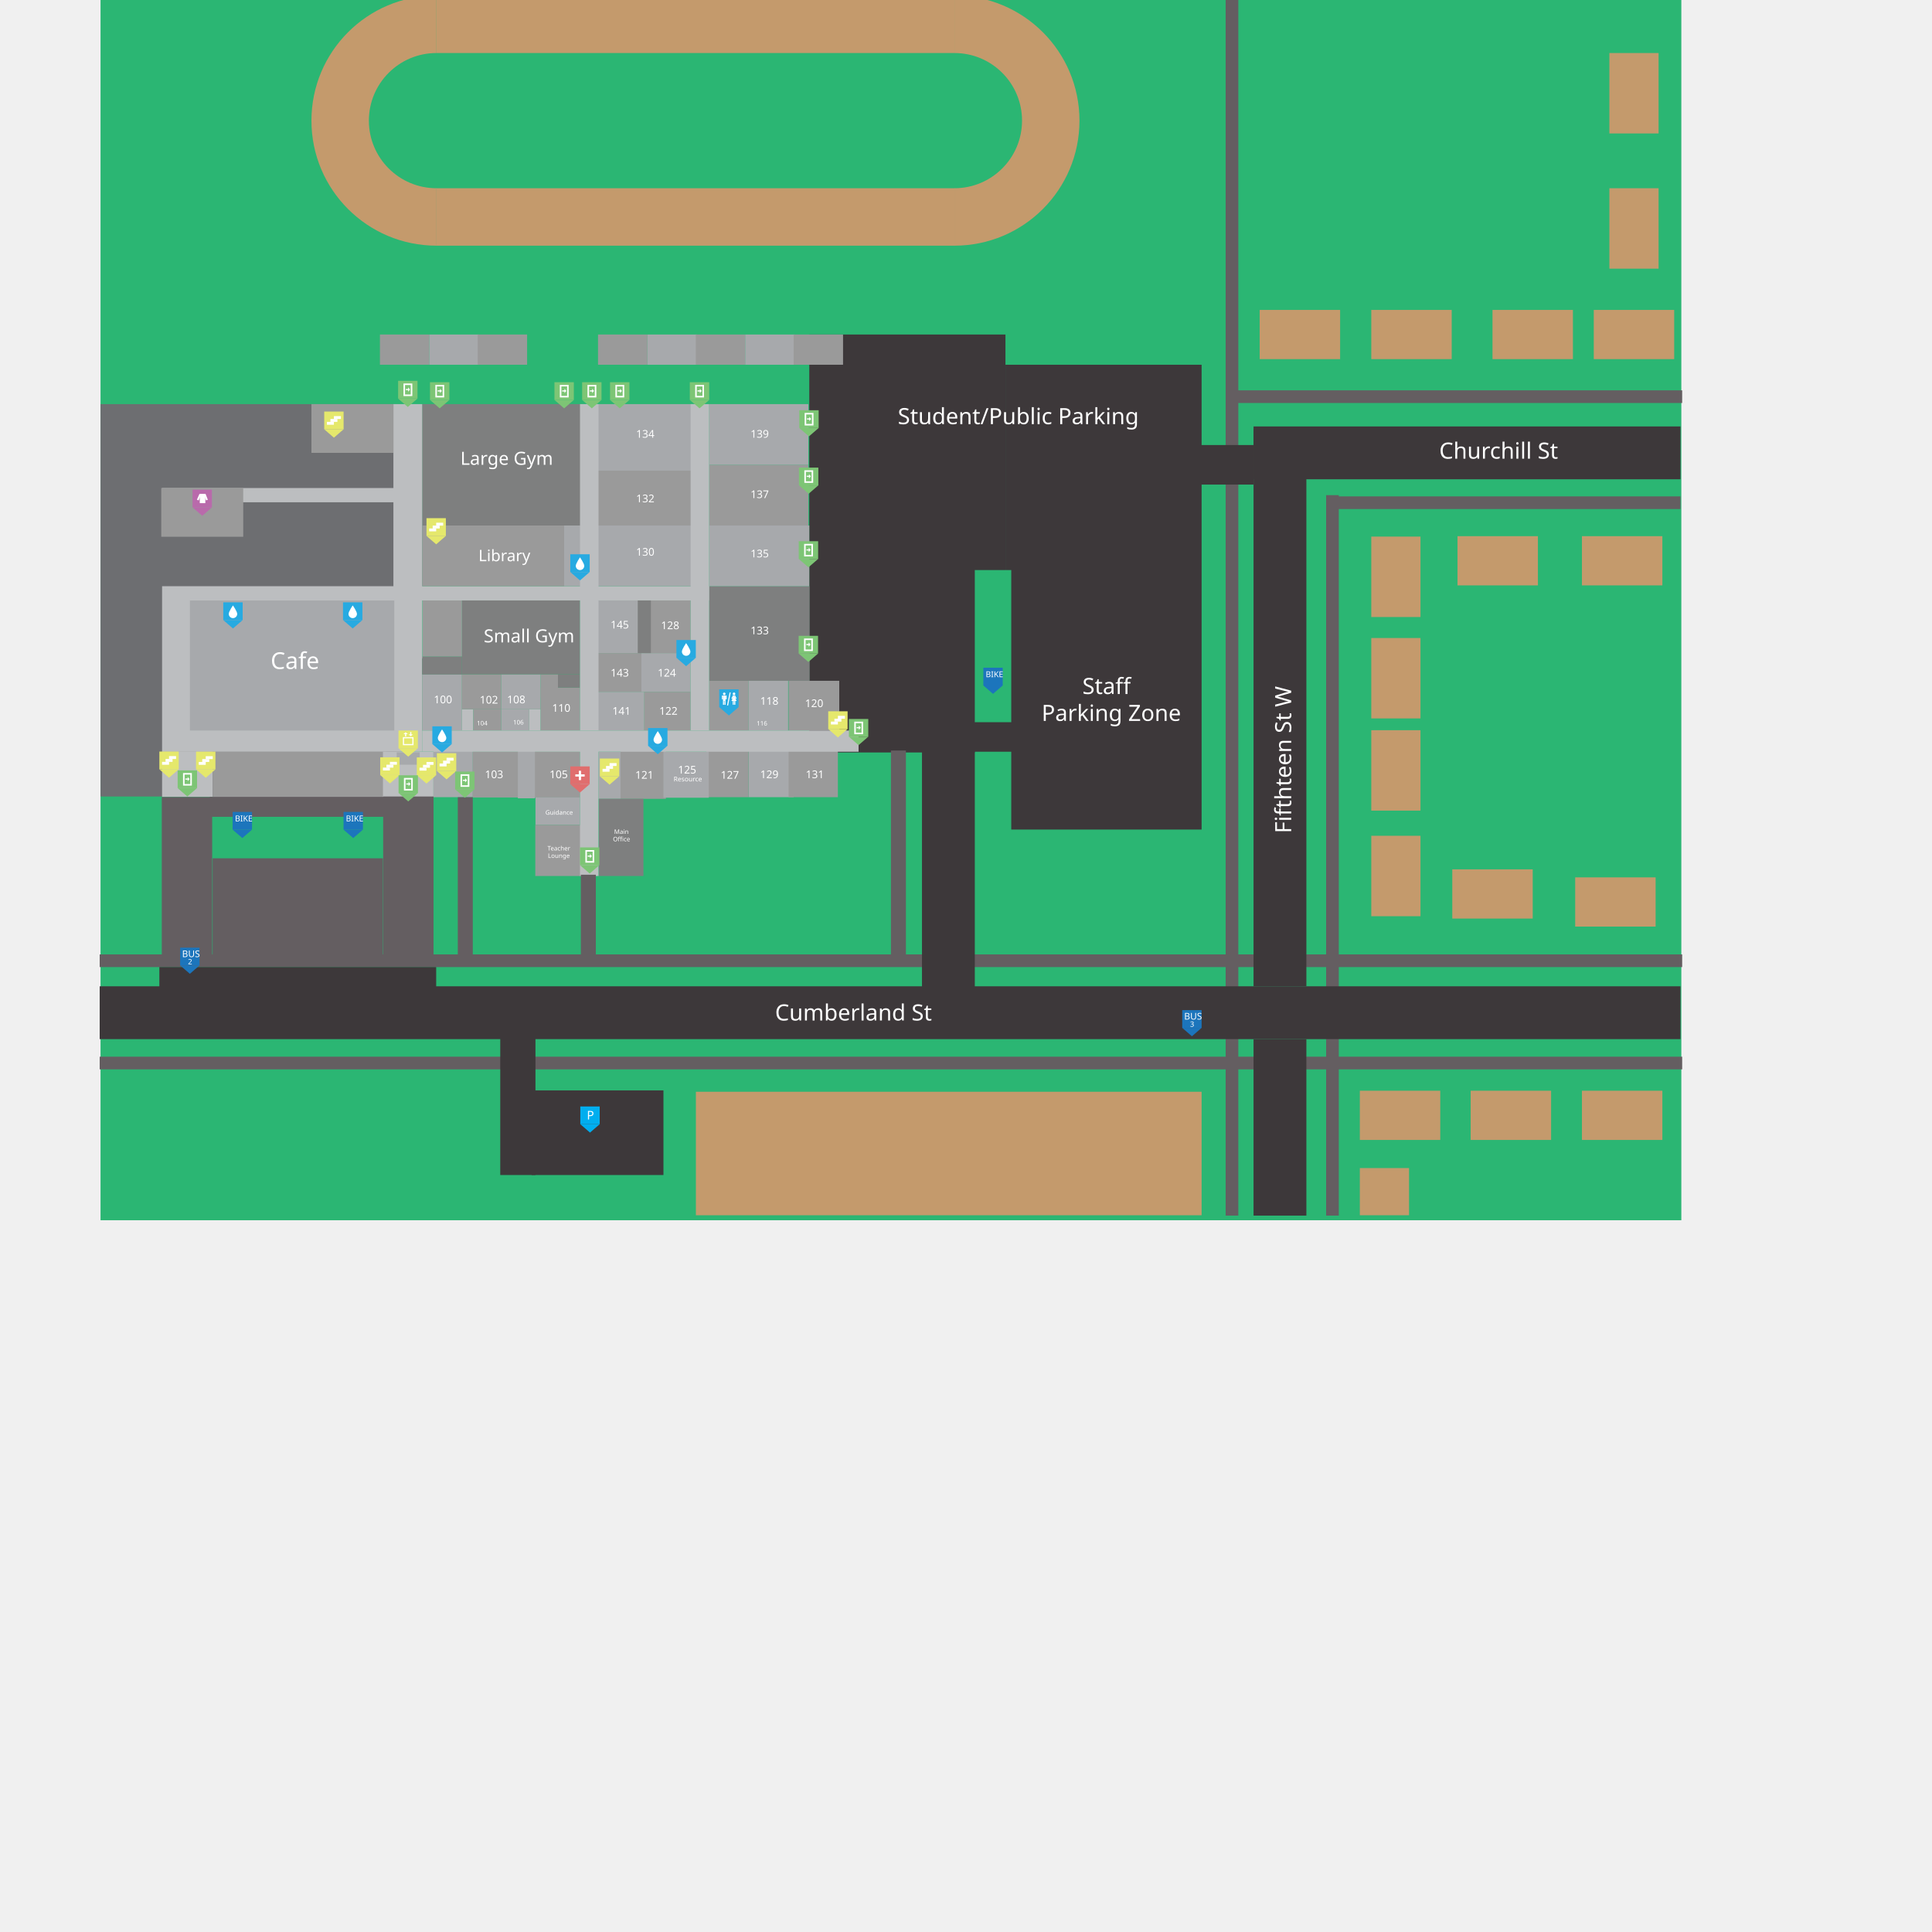
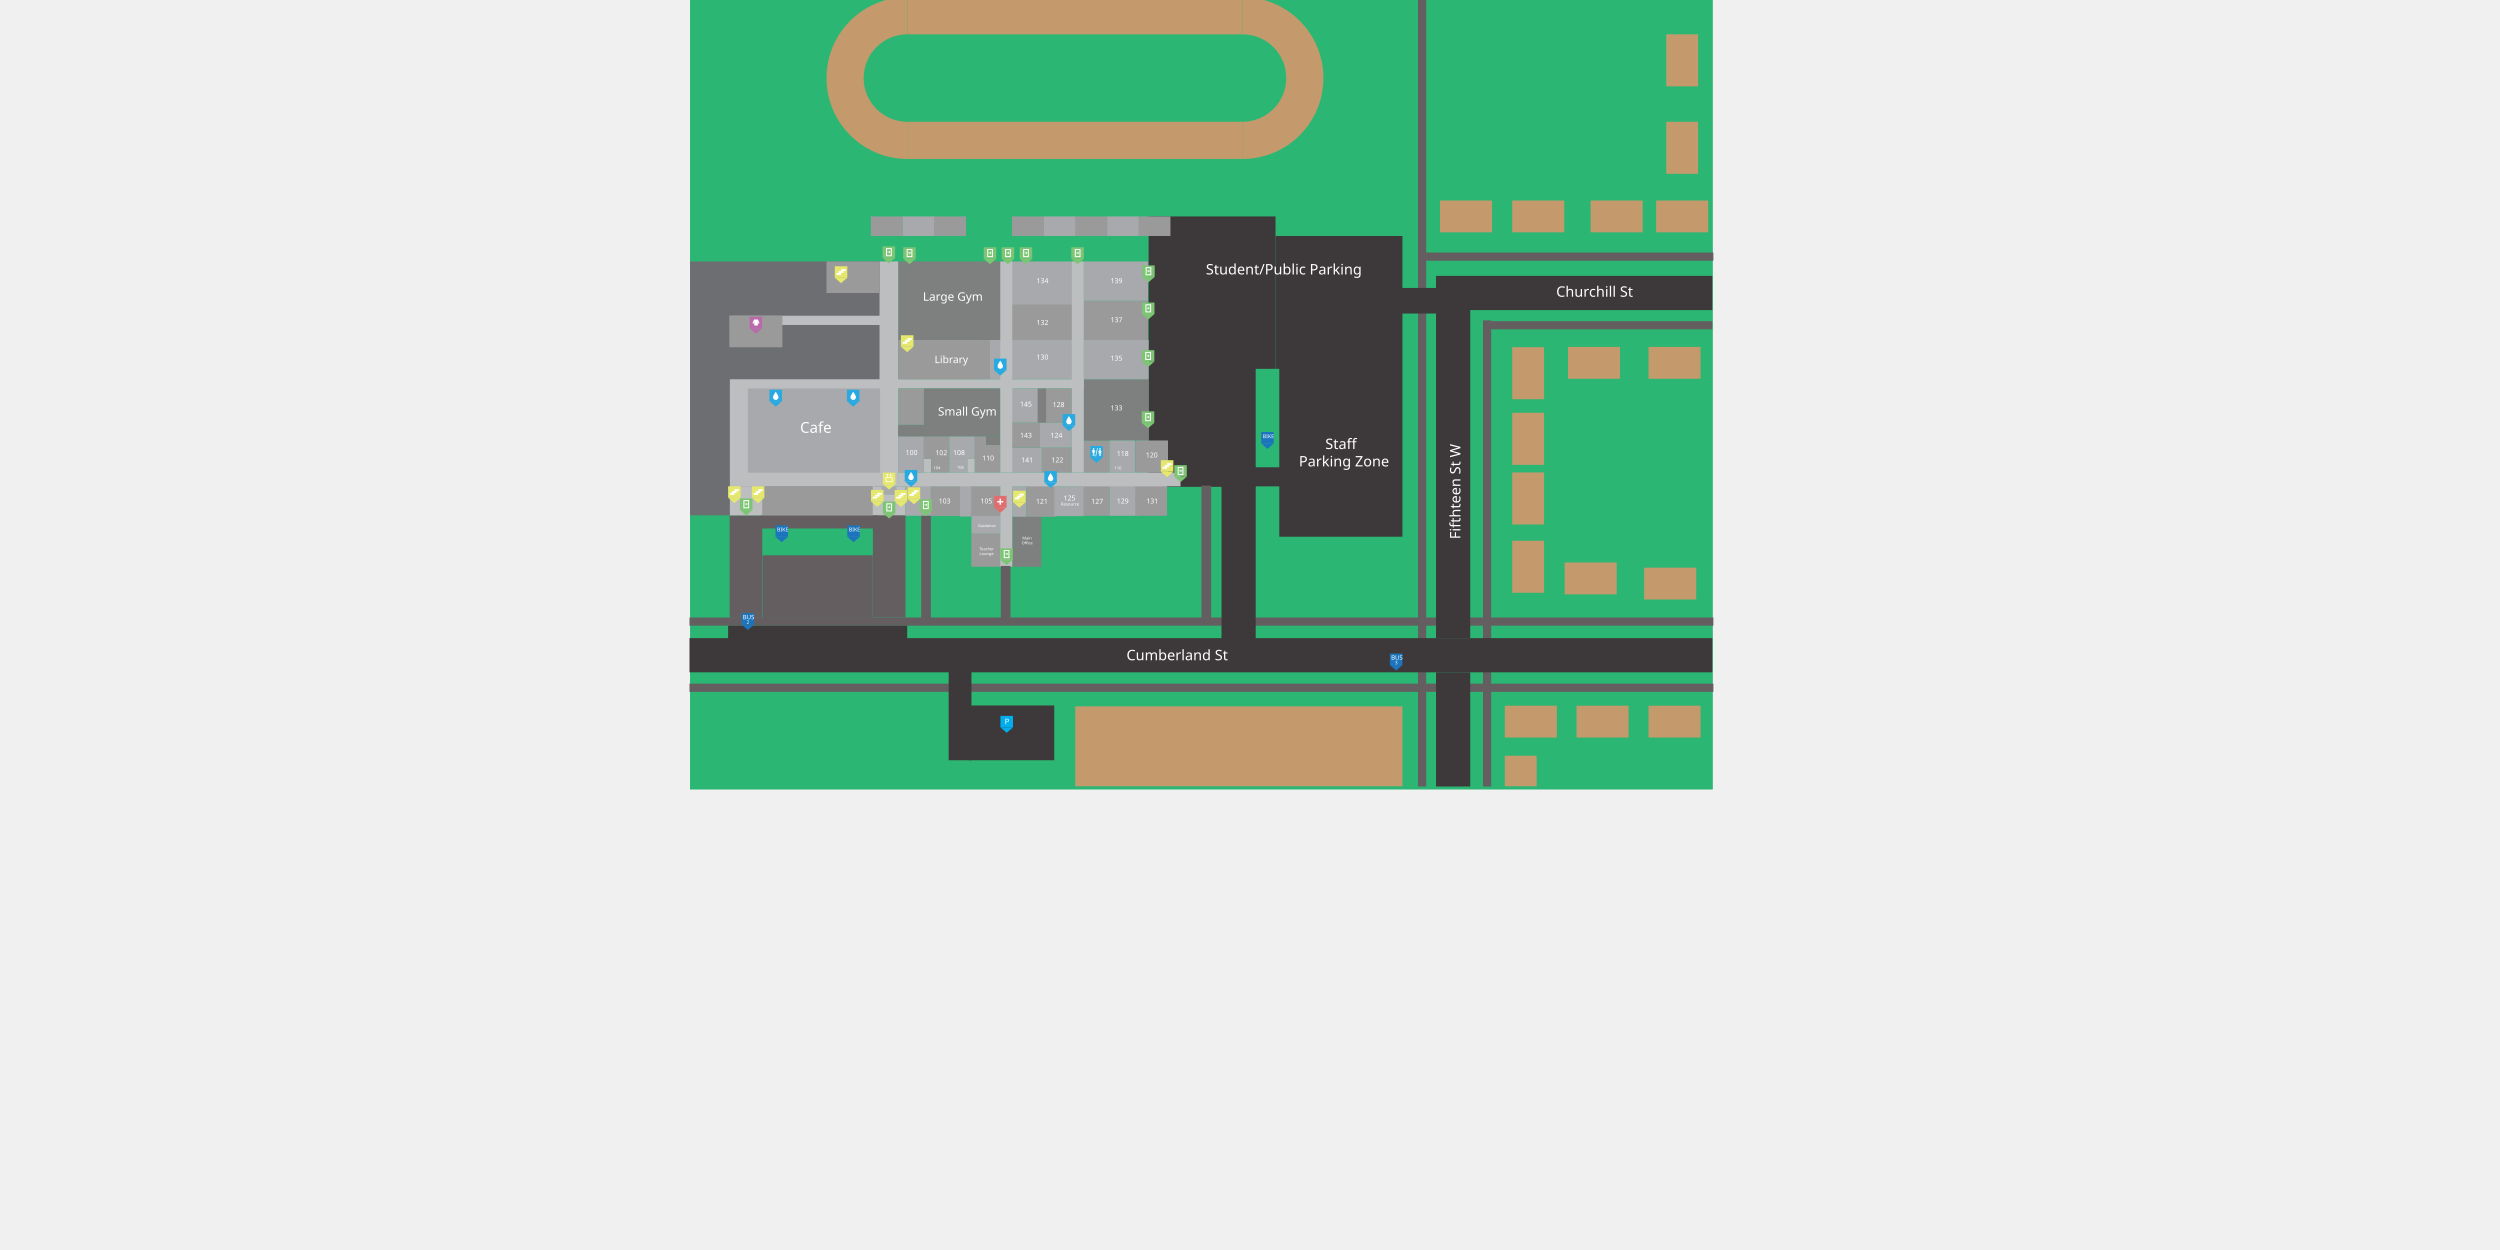
- <svg xmlns="http://www.w3.org/2000/svg" version="1.0" id="Layer_1" x="0px" y="0px" width="4000px" height="4000px" viewBox="-2000 -1000 5000 5000" xml:space="preserve">
+ <svg xmlns="http://www.w3.org/2000/svg" version="1.0" id="Layer_1" x="0px" y="0px" width="4000px" height="2000px" viewBox="-2000 -1000 5000 5000" xml:space="preserve">
  <rect x="-1739.838" y="-1353.998" fill="#2BB673" width="4091.112" height="3511.964" />
  <rect x="-1739.838" y="45.842" fill="#6D6E71" width="774.14" height="1015.501" />
  <rect x="-1449.428" y="945.362" fill="#9A9A9A" width="449.448" height="119.164" />
  <rect x="94.442" y="-134.263" fill="#3D383A" width="507.655" height="1081.632" />
  <rect x="-1008.969" y="945.457" fill="#BCBEC0" width="130.766" height="117.616" />
  <rect x="-1580.524" y="517.079" fill="#BCBEC0" width="672.974" height="428.378" />
  <rect x="-973.333" y="947.076" fill="#A7A9AC" width="59.495" height="31.994" />
  <polygon fill="#E5E86C" points="-990.923,1027.518 -1003.465,1016.656 -1016.007,1005.794 -990.923,1005.794 -965.838,1005.794   -978.381,1016.656 " />
  <rect x="-1016.007" y="959.868" fill="#E5E86C" width="50.169" height="45.926" />
  <rect x="-1009.036" y="986.553" fill="#FFFFFF" width="18.113" height="7.441" />
  <rect x="-999.979" y="979.109" fill="#FFFFFF" width="18.114" height="7.443" />
  <rect x="-990.922" y="971.668" fill="#FFFFFF" width="18.113" height="7.441" />
  <polygon fill="#E5E86C" points="-943.586,958.23 -956.128,947.369 -968.67,936.507 -943.586,936.507 -918.501,936.507   -931.044,947.369 " />
  <rect x="-968.67" y="890.581" fill="#E5E86C" width="50.169" height="45.926" />
  <rect x="-955.821" y="909.213" fill="none" stroke="#FFFFFF" stroke-width="3" stroke-miterlimit="10" width="24.473" height="17.844" />
  <line fill="none" stroke="#FFFFFF" stroke-width="3" stroke-miterlimit="10" x1="-950.217" y1="905.908" x2="-950.217" y2="897.517" />
  <polygon fill="#FFFFFF" points="-950.217,895.089 -947.414,897.516 -944.611,899.943 -950.217,899.943 -955.821,899.943   -953.019,897.516 " />
  <line fill="none" stroke="#FFFFFF" stroke-width="3" stroke-miterlimit="10" x1="-936.953" y1="894.534" x2="-936.953" y2="902.926" />
  <polygon fill="#FFFFFF" points="-936.953,905.354 -939.756,902.927 -942.559,900.499 -936.953,900.499 -931.349,900.499   -934.151,902.927 " />
  <rect x="-907.551" y="745.088" fill="#A7A9AC" width="103.072" height="145.493" />
  <rect x="-804.479" y="835.705" fill="#BCBEC0" width="29.498" height="54.876" />
  <rect x="-804.479" y="745.088" fill="#9A9A9A" width="101.834" height="90.617" />
  <rect x="-774.98" y="835.705" fill="#9A9A9A" width="72.336" height="54.876" />
  <rect x="-702.645" y="835.705" fill="#A7A9AC" width="72.336" height="54.876" />
  <rect x="-630.309" y="835.705" fill="#BCBEC0" width="29.498" height="54.876" />
  <rect x="-702.645" y="745.088" fill="#A7A9AC" width="101.834" height="90.617" />
  <rect x="-600.811" y="779.587" fill="#9A9A9A" width="101.834" height="110.994" />
  <rect x="-979.621" y="517.079" fill="#BCBEC0" width="814.898" height="36.876" />
  <rect x="-600.811" y="745.088" fill="#9A9A9A" width="44.819" height="59.998" />
  <rect x="-804.479" y="553.955" fill="#7E7F7F" width="305.502" height="191.133" />
  <rect x="-555.991" y="745.088" fill="#7E7F7F" width="57.015" height="34.499" />
  <rect x="-907.551" y="699.021" fill="#7E7F7F" width="103.072" height="46.496" />
  <rect x="-906.313" y="553.955" fill="#9A9A9A" width="101.834" height="145.065" />
  <rect x="-878.203" y="943.909" fill="#A7A9AC" width="101.834" height="119.164" />
  <polygon fill="#E5E86C" points="-896.256,1027.819 -908.798,1016.958 -921.34,1006.096 -896.256,1006.096 -871.171,1006.096   -883.714,1016.958 " />
  <rect x="-921.34" y="960.17" fill="#E5E86C" width="50.169" height="45.926" />
  <rect x="-914.369" y="986.854" fill="#FFFFFF" width="18.113" height="7.441" />
  <rect x="-905.313" y="979.411" fill="#FFFFFF" width="18.114" height="7.443" />
  <rect x="-896.255" y="971.97" fill="#FFFFFF" width="18.113" height="7.441" />
  <polygon fill="#E5E86C" points="-844.287,1016.957 -856.829,1006.096 -869.371,995.233 -844.287,995.233 -819.202,995.233   -831.745,1006.096 " />
  <rect x="-869.371" y="949.308" fill="#E5E86C" width="50.169" height="45.926" />
  <rect x="-862.4" y="975.992" fill="#FFFFFF" width="18.113" height="7.441" />
  <rect x="-853.344" y="968.549" fill="#FFFFFF" width="18.114" height="7.443" />
  <rect x="-844.286" y="961.107" fill="#FFFFFF" width="18.113" height="7.441" />
  <rect x="-776.369" y="944.683" fill="#9A9A9A" width="277.393" height="119.164" />
  <rect x="-659.786" y="943.909" fill="#A7A9AC" width="44.227" height="122.07" />
  <rect x="-450.996" y="945.362" fill="#A7A9AC" width="56.997" height="122.07" />
  <polygon fill="#E5E86C" points="-422.498,1030.723 -435.04,1019.861 -447.582,1008.999 -422.498,1008.999 -397.413,1008.999   -409.956,1019.861 " />
  <rect x="-447.582" y="963.073" fill="#E5E86C" width="50.169" height="45.926" />
  <rect x="-440.611" y="989.758" fill="#FFFFFF" width="18.113" height="7.441" />
  <rect x="-431.555" y="982.314" fill="#FFFFFF" width="18.114" height="7.443" />
  <rect x="-422.497" y="974.873" fill="#FFFFFF" width="18.113" height="7.441" />
  <path fill="#CD73AE" d="M-844.98,913.544" />
  <rect x="-452.301" y="790.396" fill="#A7A9AC" width="119.799" height="100.185" />
  <rect x="-332.502" y="790.396" fill="#9A9A9A" width="119.799" height="100.185" />
  <rect x="-452.301" y="690.212" fill="#9A9A9A" width="112.299" height="100.185" />
  <rect x="-340.002" y="690.212" fill="#A7A9AC" width="127.299" height="100.185" />
  <rect x="-452.301" y="553.955" fill="#A7A9AC" width="107.519" height="136.257" />
  <rect x="-332.502" y="553.955" fill="#9A9A9A" width="119.799" height="136.257" />
  <rect x="-349.501" y="553.955" fill="#7E7F7F" width="33.998" height="136.257" />
  <rect x="-164.723" y="761.879" fill="#9A9A9A" width="102.207" height="128.702" />
  <polygon fill="#27AAE1" points="-113.62,851.659 -126.162,840.798 -138.704,829.936 -113.62,829.936 -88.535,829.936   -101.078,840.798 " />
  <rect x="-138.704" y="784.01" fill="#27AAE1" width="50.169" height="45.926" />
  <circle fill="#FFFFFF" cx="-125.619" cy="795.703" r="3.318" />
  <rect x="-128.938" y="799.986" fill="#FFFFFF" width="6.637" height="14.299" />
  <rect x="-128.938" y="814.285" fill="#FFFFFF" width="2.627" height="9.734" />
  <rect x="-125.066" y="814.285" fill="#FFFFFF" width="2.766" height="9.734" />
  <rect x="-122.301" y="799.986" fill="#FFFFFF" width="2.766" height="9.734" />
  <rect x="-131.703" y="799.986" fill="#FFFFFF" width="2.766" height="9.734" />
  <rect x="-115.103" y="791.854" transform="matrix(0.9806 0.1959 -0.1959 0.9806 156.2878 37.9564)" fill="#FFFFFF" width="2.767" height="34.276" />
  <circle fill="#FFFFFF" cx="-100.344" cy="795.554" r="3.318" />
  <rect x="-103.662" y="814.136" fill="#FFFFFF" width="2.627" height="9.734" />
  <rect x="-99.791" y="814.136" fill="#FFFFFF" width="2.766" height="9.734" />
  <rect x="-98.409" y="798.988" transform="matrix(0.9001 -0.4356 0.4356 0.9001 -359.8463 38.0078)" fill="#FFFFFF" width="2.766" height="9.735" />
  <rect x="-105.045" y="798.988" transform="matrix(0.8936 0.4489 -0.4489 0.8936 349.8253 132.0827)" fill="#FFFFFF" width="2.765" height="9.735" />
  <polygon fill="#FFFFFF" points="-100.343,799.839 -96.999,806.986 -93.656,814.138 -100.343,814.138 -107.028,814.138   -103.685,806.986 " />
  <rect x="-164.723" y="517.079" fill="#7E7F7F" width="259.953" height="244.8" />
  <rect x="-62.516" y="761.879" fill="#A7A9AC" width="102.207" height="128.702" />
  <rect x="40.896" y="761.879" fill="#9A9A9A" width="131.104" height="128.702" />
  <rect x="-62.516" y="943.909" fill="#A7A9AC" width="116.516" height="119.164" />
  <rect x="40.896" y="943.909" fill="#9A9A9A" width="127.485" height="119.164" />
  <rect x="-172" y="943.909" fill="#9A9A9A" width="109.34" height="119.164" />
  <rect x="143.418" y="840.797" fill="#E5E86C" width="50.169" height="45.926" />
  <rect x="150.389" y="867.481" fill="#FFFFFF" width="18.113" height="7.441" />
  <rect x="159.445" y="860.038" fill="#FFFFFF" width="18.114" height="7.443" />
  <rect x="168.503" y="852.597" fill="#FFFFFF" width="18.113" height="7.441" />
  <rect x="-164.723" y="360" fill="#A7A9AC" width="259.165" height="157.079" />
  <rect x="-164.723" y="202.921" fill="#9A9A9A" width="256.723" height="157.079" />
  <rect x="-164.723" y="45.842" fill="#A7A9AC" width="256.723" height="157.079" />
  <rect x="-468.363" y="360" fill="#A7A9AC" width="256.723" height="157.079" />
  <rect x="-460.863" y="45.842" fill="#A7A9AC" width="256.723" height="198.158" />
  <rect x="-460.863" y="218" fill="#9A9A9A" width="256.723" height="142" />
  <rect x="-212.703" y="45.842" fill="#BCBEC0" width="47.98" height="844.739" />
  <rect x="-540" y="360" fill="#A7A9AC" width="52.802" height="157.079" />
  <rect x="-907.551" y="45.842" fill="#7E7F7F" width="420.353" height="314.158" />
  <rect x="-393.999" y="941.389" fill="#9A9A9A" width="117.332" height="126.044" />
  <rect x="-498.977" y="45.842" fill="#BCBEC0" width="47.98" height="844.739" />
  <rect x="-283" y="945.362" fill="#A7A9AC" width="117.34" height="119.164" />
  <rect x="-907.551" y="890.581" fill="#BCBEC0" width="1129.551" height="54.876" />
  <rect x="-981.865" y="45.842" fill="#BCBEC0" width="74.507" height="657.988" />
  <rect x="-907.551" y="360" fill="#9A9A9A" width="367.551" height="157.079" />
  <polygon fill="#E5E86C" points="-871.172,408.66 -883.714,397.799 -896.256,386.937 -871.172,386.937 -846.087,386.937   -858.63,397.799 " />
  <rect x="-896.256" y="341.011" fill="#E5E86C" width="50.169" height="45.926" />
  <rect x="-889.285" y="367.696" fill="#FFFFFF" width="18.113" height="7.441" />
  <rect x="-880.229" y="360.252" fill="#FFFFFF" width="18.114" height="7.443" />
  <rect x="-871.171" y="352.811" fill="#FFFFFF" width="18.113" height="7.441" />
  <rect x="-1508.454" y="553.955" fill="#A7A9AC" width="528.833" height="336.626" />
  <rect x="-1194" y="45.842" fill="#9A9A9A" width="212.135" height="126.158" />
  <polygon fill="#E5E86C" points="-1135.832,132.762 -1148.374,121.9 -1160.916,111.038 -1135.832,111.038 -1110.747,111.038   -1123.29,121.9 " />
  <rect x="-1160.916" y="65.112" fill="#E5E86C" width="50.169" height="45.926" />
  <rect x="-1153.945" y="91.797" fill="#FFFFFF" width="18.113" height="7.441" />
  <rect x="-1144.889" y="84.354" fill="#FFFFFF" width="18.114" height="7.443" />
  <rect x="-1135.831" y="76.912" fill="#FFFFFF" width="18.113" height="7.441" />
  <polygon fill="#27AAE1" points="-856.015,947.368 -868.557,936.507 -881.099,925.645 -856.015,925.645 -830.93,925.645   -843.473,936.507 " />
  <rect x="-881.099" y="879.719" fill="#27AAE1" width="50.169" height="45.926" />
  <path fill="#FFFFFF" d="M-844.98,909.612c0-6.066-11.033-21.9-11.033-21.9s-10.931,15.834-10.931,21.9  c0,6.065,4.916,10.981,10.982,10.981C-849.899,920.594-844.98,915.678-844.98,909.612z" />
  <path fill="#CD73AE" d="M-286.653,918.02" />
  <polygon fill="#27AAE1" points="-297.688,951.844 -310.229,940.982 -322.771,930.12 -297.688,930.12 -272.603,930.12   -285.146,940.982 " />
  <rect x="-322.771" y="884.194" fill="#27AAE1" width="50.169" height="45.926" />
  <path fill="#FFFFFF" d="M-286.653,914.088c0-6.066-11.033-21.9-11.033-21.9s-10.931,15.834-10.931,21.9  c0,6.065,4.916,10.981,10.982,10.981C-291.572,925.069-286.653,920.153-286.653,914.088z" />
  <path fill="#CD73AE" d="M-213.297,690.213" />
  <polygon fill="#27AAE1" points="-224.331,724.037 -236.873,713.176 -249.415,702.313 -224.331,702.313 -199.246,702.313   -211.789,713.176 " />
  <rect x="-249.415" y="656.387" fill="#27AAE1" width="50.169" height="45.926" />
  <path fill="#FFFFFF" d="M-213.297,686.281c0-6.066-11.033-21.9-11.033-21.9s-10.931,15.834-10.931,21.9  c0,6.064,4.916,10.98,10.982,10.98C-218.216,697.262-213.297,692.346-213.297,686.281z" />
  <path fill="#CD73AE" d="M-1386.051,592.664" />
  <polygon fill="#27AAE1" points="-1397.085,626.488 -1409.627,615.627 -1422.169,604.764 -1397.085,604.764 -1372,604.764   -1384.543,615.627 " />
  <rect x="-1422.169" y="558.838" fill="#27AAE1" width="50.169" height="45.926" />
  <path fill="#FFFFFF" d="M-1386.051,588.732c0-6.066-11.033-21.9-11.033-21.9s-10.931,15.834-10.931,21.9  c0,6.064,4.916,10.98,10.982,10.98C-1390.97,599.713-1386.051,594.797-1386.051,588.732z" />
  <path fill="#CD73AE" d="M-1076.192,592.664" />
  <polygon fill="#27AAE1" points="-1087.227,626.488 -1099.769,615.627 -1112.311,604.764 -1087.227,604.764 -1062.142,604.764   -1074.685,615.627 " />
  <rect x="-1112.311" y="558.838" fill="#27AAE1" width="50.169" height="45.926" />
  <path fill="#FFFFFF" d="M-1076.192,588.732c0-6.066-11.033-21.9-11.033-21.9s-10.931,15.834-10.931,21.9  c0,6.064,4.916,10.98,10.982,10.98C-1081.111,599.713-1076.192,594.797-1076.192,588.732z" />
  <path fill="#CD73AE" d="M-487.943,468.273" />
  <polygon fill="#27AAE1" points="-498.978,502.098 -511.52,491.236 -524.062,480.373 -498.978,480.373 -473.893,480.373   -486.436,491.236 " />
  <rect x="-524.062" y="434.447" fill="#27AAE1" width="50.169" height="45.926" />
  <path fill="#FFFFFF" d="M-487.943,464.342c0-6.066-11.033-21.9-11.033-21.9s-10.931,15.834-10.931,21.9  c0,6.064,4.916,10.98,10.982,10.98C-492.862,475.322-487.943,470.406-487.943,464.342z" />
  <polygon fill="#E5E86C" points="168.502,908.446 155.96,897.585 143.418,886.723 168.502,886.723 193.587,886.723 181.044,897.585   " />
  <rect x="-614.193" y="1063.613" fill="#A7A9AC" width="115.217" height="71.457" />
  <rect x="-450.01" y="1067.433" fill="#7E7F7F" width="115.217" height="199.631" />
  <rect x="-614.657" y="1135.07" fill="#9A9A9A" width="117.332" height="131.993" />
  <rect x="-498.977" y="916.908" fill="#BCBEC0" width="47.98" height="350.155" />
  <polygon fill="#E06E6E" points="-498.978,1051.084 -511.52,1040.223 -524.062,1029.36 -498.978,1029.36 -473.893,1029.36   -486.436,1040.223 " />
  <rect x="-524.062" y="983.435" fill="#E06E6E" width="50.169" height="45.926" />
  <rect x="-501.979" y="994.745" fill="#FFFFFF" width="5.75" height="24.189" />
  <rect x="-511.072" y="1003.965" fill="#FFFFFF" width="24.189" height="5.75" />
  <rect x="-1580.524" y="944.684" fill="#BCBEC0" width="130.766" height="117.616" />
  <polygon fill="#E5E86C" points="-1562.498,1012.656 -1575.04,1001.795 -1587.582,990.933 -1562.498,990.933 -1537.413,990.933   -1549.956,1001.795 " />
  <rect x="-1587.582" y="945.007" fill="#E5E86C" width="50.169" height="45.926" />
  <rect x="-1580.611" y="971.691" fill="#FFFFFF" width="18.113" height="7.441" />
  <rect x="-1571.555" y="964.248" fill="#FFFFFF" width="18.114" height="7.443" />
  <rect x="-1562.497" y="956.807" fill="#FFFFFF" width="18.113" height="7.441" />
  <polygon fill="#E5E86C" points="-1467.542,1012.895 -1480.084,1002.033 -1492.626,991.171 -1467.542,991.171 -1442.457,991.171   -1455,1002.033 " />
  <rect x="-1492.626" y="945.245" fill="#E5E86C" width="50.169" height="45.926" />
  <rect x="-1485.655" y="971.93" fill="#FFFFFF" width="18.113" height="7.441" />
  <rect x="-1476.599" y="964.486" fill="#FFFFFF" width="18.114" height="7.443" />
  <rect x="-1467.541" y="957.045" fill="#FFFFFF" width="18.113" height="7.441" />
  <polygon fill="#7DC575" points="-473.894,1260.736 -486.436,1249.875 -498.978,1239.013 -473.894,1239.013 -448.809,1239.013   -461.352,1249.875 " />
  <rect x="-498.978" y="1193.087" fill="#7DC575" width="50.169" height="45.926" />
  <rect x="-483.063" y="1202.005" fill="none" stroke="#FFFFFF" stroke-width="4" stroke-miterlimit="10" width="18.835" height="28.5" />
  <line fill="none" stroke="#FFFFFF" stroke-width="3" stroke-miterlimit="10" x1="-479.055" y1="1215.642" x2="-470.663" y2="1215.642" />
  <polygon fill="#FFFFFF" points="-468.235,1215.642 -470.662,1218.444 -473.09,1221.247 -473.09,1215.642 -473.09,1210.037   -470.662,1212.84 " />
  <polygon fill="#7DC575" points="222,928.358 209.458,917.497 196.916,906.635 222,906.635 247.085,906.635 234.542,917.497 " />
  <rect x="196.916" y="860.709" fill="#7DC575" width="50.169" height="45.926" />
  <rect x="212.831" y="869.627" fill="none" stroke="#FFFFFF" stroke-width="4" stroke-miterlimit="10" width="18.835" height="28.5" />
  <line fill="none" stroke="#FFFFFF" stroke-width="3" stroke-miterlimit="10" x1="216.839" y1="883.264" x2="225.23" y2="883.264" />
  <polygon fill="#FFFFFF" points="227.658,883.264 225.231,886.066 222.804,888.869 222.804,883.264 222.804,877.659 225.231,880.462   " />
  <rect x="-968.525" y="1006.397" fill="#7DC575" width="50.169" height="45.926" />
  <rect x="-952.61" y="1015.315" fill="none" stroke="#FFFFFF" stroke-width="4" stroke-miterlimit="10" width="18.835" height="28.5" />
  <line fill="none" stroke="#FFFFFF" stroke-width="3" stroke-miterlimit="10" x1="-948.603" y1="1028.952" x2="-940.211" y2="1028.952" />
  <polygon fill="#FFFFFF" points="-937.783,1028.952 -940.21,1031.755 -942.638,1034.558 -942.638,1028.952 -942.638,1023.348   -940.21,1026.15 " />
  <polygon fill="#7DC575" points="-1515.142,1061.343 -1527.684,1050.481 -1540.226,1039.619 -1515.142,1039.619 -1490.057,1039.619   -1502.6,1050.481 " />
  <rect x="-1540.226" y="993.693" fill="#7DC575" width="50.169" height="45.926" />
  <rect x="-1524.311" y="1002.611" fill="none" stroke="#FFFFFF" stroke-width="4" stroke-miterlimit="10" width="18.835" height="28.5" />
  <line fill="none" stroke="#FFFFFF" stroke-width="3" stroke-miterlimit="10" x1="-1520.303" y1="1016.248" x2="-1511.911" y2="1016.248" />
  <polygon fill="#FFFFFF" points="-1509.483,1016.248 -1511.91,1019.051 -1514.338,1021.854 -1514.338,1016.248 -1514.338,1010.644   -1511.91,1013.446 " />
  <polygon fill="#7DC575" points="-944.612,53.212 -957.154,42.351 -969.696,31.488 -944.612,31.488 -919.527,31.488 -932.07,42.351   " />
  <rect x="-969.696" y="-14.438" fill="#7DC575" width="50.169" height="45.926" />
  <rect x="-953.781" y="-5.52" fill="none" stroke="#FFFFFF" stroke-width="4" stroke-miterlimit="10" width="18.835" height="28.5" />
  <line fill="none" stroke="#FFFFFF" stroke-width="3" stroke-miterlimit="10" x1="-949.773" y1="8.117" x2="-941.382" y2="8.117" />
  <polygon fill="#FFFFFF" points="-938.954,8.117 -941.381,10.92 -943.809,13.723 -943.809,8.117 -943.809,2.513 -941.381,5.315 " />
  <polygon fill="#7DC575" points="-862.114,56.805 -874.656,45.944 -887.198,35.082 -862.114,35.082 -837.029,35.082 -849.572,45.944   " />
  <rect x="-887.198" y="-10.844" fill="#7DC575" width="50.169" height="45.926" />
  <rect x="-871.283" y="-1.926" fill="none" stroke="#FFFFFF" stroke-width="4" stroke-miterlimit="10" width="18.835" height="28.5" />
  <line fill="none" stroke="#FFFFFF" stroke-width="3" stroke-miterlimit="10" x1="-867.275" y1="11.71" x2="-858.884" y2="11.71" />
  <polygon fill="#FFFFFF" points="-856.456,11.71 -858.883,14.513 -861.311,17.316 -861.311,11.71 -861.311,6.106 -858.883,8.909 " />
  <polygon fill="#7DC575" points="-540.001,56.805 -552.543,45.944 -565.085,35.082 -540.001,35.082 -514.916,35.082 -527.459,45.944   " />
  <rect x="-565.085" y="-10.844" fill="#7DC575" width="50.169" height="45.926" />
  <rect x="-549.17" y="-1.926" fill="none" stroke="#FFFFFF" stroke-width="4" stroke-miterlimit="10" width="18.835" height="28.5" />
  <line fill="none" stroke="#FFFFFF" stroke-width="3" stroke-miterlimit="10" x1="-545.162" y1="11.71" x2="-536.771" y2="11.71" />
  <polygon fill="#FFFFFF" points="-534.343,11.71 -536.77,14.513 -539.197,17.316 -539.197,11.71 -539.197,6.106 -536.77,8.909 " />
  <polygon fill="#7DC575" points="-468.364,56.805 -480.906,45.944 -493.448,35.082 -468.364,35.082 -443.279,35.082 -455.822,45.944   " />
  <rect x="-493.448" y="-10.844" fill="#7DC575" width="50.169" height="45.926" />
  <rect x="-477.533" y="-1.926" fill="none" stroke="#FFFFFF" stroke-width="4" stroke-miterlimit="10" width="18.835" height="28.5" />
  <line fill="none" stroke="#FFFFFF" stroke-width="3" stroke-miterlimit="10" x1="-473.525" y1="11.71" x2="-465.134" y2="11.71" />
  <polygon fill="#FFFFFF" points="-462.706,11.71 -465.133,14.513 -467.561,17.316 -467.561,11.71 -467.561,6.106 -465.133,8.909 " />
  <polygon fill="#7DC575" points="-189.68,56.805 -202.222,45.944 -214.764,35.082 -189.68,35.082 -164.595,35.082 -177.138,45.944   " />
  <rect x="-214.764" y="-10.844" fill="#7DC575" width="50.169" height="45.926" />
  <rect x="-198.849" y="-1.926" fill="none" stroke="#FFFFFF" stroke-width="4" stroke-miterlimit="10" width="18.835" height="28.5" />
  <line fill="none" stroke="#FFFFFF" stroke-width="3" stroke-miterlimit="10" x1="-194.841" y1="11.71" x2="-186.449" y2="11.71" />
  <polygon fill="#FFFFFF" points="-184.021,11.71 -186.448,14.513 -188.876,17.316 -188.876,11.71 -188.876,6.106 -186.448,8.909 " />
  <rect x="-452.301" y="-134.263" fill="#9A9A9A" width="127.799" height="78.195" />
  <rect x="-324.502" y="-134.263" fill="#A7A9AC" width="127.799" height="78.195" />
  <rect x="-199.246" y="-134.263" fill="#9A9A9A" width="127.799" height="78.195" />
  <rect x="-71.447" y="-134.263" fill="#A7A9AC" width="127.799" height="78.195" />
  <rect x="54" y="-134.263" fill="#9A9A9A" width="127.799" height="78.195" />
  <rect x="-1016.713" y="-134.263" fill="#9A9A9A" width="127.799" height="78.195" />
  <rect x="-888.914" y="-134.263" fill="#A7A9AC" width="127.799" height="78.195" />
  <rect x="-763.658" y="-134.263" fill="#9A9A9A" width="127.799" height="78.195" />
  <rect x="602.098" y="-56.068" fill="#3D383A" width="507.655" height="1202.932" />
  <rect x="522.787" y="475.322" fill="#2BB673" width="94.313" height="785.414" />
  <text transform="matrix(1 0 0 1 323.4404 97.7695)" fill="#FFFFFF" font-family="'MyriadPro-Regular'" font-size="58">Student/Public Parking</text>
  <text transform="matrix(1 0 0 1 801.1455 796.1104)">
    <tspan x="0" y="0" fill="#FFFFFF" font-family="'MyriadPro-Regular'" font-size="58">Staff</tspan>
    <tspan x="-105.529" y="69.6" fill="#FFFFFF" font-family="'MyriadPro-Regular'" font-size="58">Parking Zone</tspan>
  </text>
  <rect x="501.588" y="869.049" fill="#3D383A" width="136.711" height="76.408" />
  <rect x="1244.163" y="103.644" fill="#3D383A" width="1104.927" height="136.711" />
  <rect x="1172" y="-1366" fill="#645E61" width="32.763" height="3511.964" />
  <rect x="-1742.021" y="1470.001" fill="#645E61" width="4095.479" height="32.763" />
  <rect x="-1742.021" y="1734.712" fill="#645E61" width="4095.479" height="32.763" />
  <rect x="1432" y="281.46" fill="#645E61" width="32.763" height="1864.503" />
  <rect x="1432" y="284.618" fill="#645E61" width="917.09" height="32.763" />
  <rect x="1188.381" y="10.193" fill="#645E61" width="1165.076" height="32.763" />
  <rect x="-496.776" y="1263.757" fill="#645E61" width="38.8" height="222.626" />
  <rect x="-1008.373" y="1061.343" fill="#645E61" width="130.361" height="408.658" />
  <rect x="-822.085" y="996.897" fill="#7DC575" width="50.169" height="45.926" />
  <rect x="-806.17" y="1005.815" fill="none" stroke="#FFFFFF" stroke-width="4" stroke-miterlimit="10" width="18.835" height="28.5" />
  <line fill="none" stroke="#FFFFFF" stroke-width="3" stroke-miterlimit="10" x1="-802.162" y1="1019.452" x2="-793.771" y2="1019.452" />
  <polygon fill="#FFFFFF" points="-791.343,1019.452 -793.77,1022.255 -796.197,1025.058 -796.197,1019.452 -796.197,1013.848   -793.77,1016.65 " />
  <rect x="-705.348" y="1686.071" fill="#3D383A" width="91.124" height="354.883" />
  <rect x="-623.963" y="1821.932" fill="#3D383A" width="340.963" height="219.022" />
  <polygon fill="#00AEEF" points="-473.091,1931.162 -485.633,1920.301 -498.175,1909.438 -473.091,1909.438 -448.006,1909.438   -460.549,1920.301 " />
  <rect x="-498.175" y="1863.513" fill="#00AEEF" width="50.169" height="45.926" />
  <text transform="matrix(1 0 0 1 -481.3359 1897.195)" fill="#FFFFFF" font-family="'MyriadPro-Regular'" font-size="31">P</text>
  <polygon fill="#7DC575" points="-943.441,1074.047 -955.983,1063.186 -968.525,1052.323 -943.441,1052.323 -918.356,1052.323   -930.899,1063.186 " />
  <rect x="-1581.288" y="1062.734" fill="#645E61" width="130.361" height="408.658" />
  <rect x="-1449.759" y="1221.247" fill="#645E61" width="440.723" height="250.146" />
  <rect x="305.718" y="942.372" fill="#645E61" width="38.8" height="544.011" />
  <rect x="-1742.021" y="1552.547" fill="#3D383A" width="4091.111" height="136.711" />
  <rect x="1244.163" y="110.41" fill="#3D383A" width="136.711" height="1442.138" />
  <rect x="1244.163" y="1689.258" fill="#3D383A" width="136.711" height="456.706" />
  <rect x="1010.49" y="151.749" fill="#3D383A" width="233.673" height="102.344" />
  <rect x="1548.854" y="388.718" fill="#C49A6C" width="127.352" height="208.14" />
  <rect x="1548.854" y="651.174" fill="#C49A6C" width="127.352" height="208.139" />
  <rect x="1548.854" y="889.757" fill="#C49A6C" width="127.352" height="208.14" />
  <rect x="1548.854" y="1162.994" fill="#C49A6C" width="127.352" height="208.139" />
  <rect x="1758.511" y="1249.875" fill="#C49A6C" width="208.139" height="127.353" />
  <rect x="2076.593" y="1270.618" fill="#C49A6C" width="208.139" height="127.353" />
  <rect x="1771.961" y="387.602" fill="#C49A6C" width="208.139" height="127.353" />
  <rect x="2094.044" y="387.602" fill="#C49A6C" width="208.139" height="127.353" />
  <rect x="1260.044" y="-197.939" fill="#C49A6C" width="208.139" height="127.353" />
  <rect x="1548.854" y="-197.939" fill="#C49A6C" width="208.139" height="127.353" />
  <rect x="1862.58" y="-197.939" fill="#C49A6C" width="208.139" height="127.353" />
  <rect x="2124.666" y="-197.94" fill="#C49A6C" width="208.139" height="127.353" />
  <rect x="2094.044" y="1822.799" fill="#C49A6C" width="208.139" height="127.353" />
  <rect x="1806.093" y="1822.799" fill="#C49A6C" width="208.139" height="127.353" />
  <rect x="1519.231" y="1822.799" fill="#C49A6C" width="208.139" height="127.353" />
  <rect x="1519.232" y="2022.952" fill="#C49A6C" width="127.353" height="122.071" />
  <polygon fill="#C49A6C" points="1109.754,1825.44 1109.744,2145.023 -199.023,2145.023 -199.013,1825.44 " />
  <g>
    <path fill="#C49A6C" d="M-1045.353-687.805c0-96.626,78.33-174.957,174.957-174.957v-148.647   c-178.722,0-323.604,144.883-323.604,323.604S-1049.117-364.2-870.396-364.2v-148.647   C-967.022-512.848-1045.353-591.179-1045.353-687.805z" />
  </g>
  <g>
    <path fill="#C49A6C" d="M645.012-687.805c0,96.626-78.33,174.957-174.957,174.957V-364.2   c178.722,0,323.604-144.883,323.604-323.604s-144.883-323.604-323.604-323.604v148.647   C566.682-862.762,645.012-784.431,645.012-687.805z" />
  </g>
  <rect x="-870.396" y="-1011.409" fill="#C49A6C" width="1340.45" height="148.647" />
  <rect x="-871.171" y="-512.848" fill="#C49A6C" width="1342.149" height="148.647" />
  <rect x="2165.059" y="-512.848" fill="#C49A6C" width="127.353" height="208.139" />
  <rect x="2165.059" y="-862.762" fill="#C49A6C" width="127.353" height="208.139" />
  <rect x="2170.346" y="-1219.548" fill="#C49A6C" width="116.779" height="208.139" />
  <rect x="-1587.582" y="1502.764" fill="#3D383A" width="716.411" height="145.236" />
  <polygon fill="#1C75BC" points="-1508.672,1520.207 -1521.214,1509.346 -1533.756,1498.483 -1508.672,1498.483 -1483.587,1498.483   -1496.13,1509.346 " />
  <rect x="-1533.756" y="1452.558" fill="#1C75BC" width="50.169" height="45.926" />
  <text transform="matrix(1 0 0 1 -1528.854 1477)" fill="#FFFFFF" font-family="'MyriadPro-Regular'" font-size="24">BUS</text>
  <text transform="matrix(1 0 0 1 -1513.544 1495.521)" fill="#FFFFFF" font-family="'MyriadPro-Regular'" font-size="19">2</text>
  <polygon fill="#1C75BC" points="1084.668,1681.824 1072.126,1670.963 1059.584,1660.101 1084.668,1660.101 1109.753,1660.101   1097.21,1670.963 " />
  <rect x="1059.584" y="1614.175" fill="#1C75BC" width="50.169" height="45.926" />
  <text transform="matrix(1 0 0 1 1064.485 1638.617)" fill="#FFFFFF" font-family="'MyriadPro-Regular'" font-size="24">BUS</text>
  <text transform="matrix(1 0 0 1 1079.796 1657.138)" fill="#FFFFFF" font-family="'MyriadPro-Regular'" font-size="19">3</text>
  <rect x="-1457.283" y="1062.3" fill="#645E61" width="466.36" height="51.57" />
  <polygon fill="#1C75BC" points="-1372.862,1168.896 -1385.404,1158.034 -1397.946,1147.172 -1372.862,1147.172 -1347.777,1147.172   -1360.32,1158.034 " />
  <rect x="-1397.946" y="1101.246" fill="#1C75BC" width="50.169" height="45.926" />
  <text transform="matrix(1 0 0 1 -1391.919 1125.688)" fill="#FFFFFF" font-family="'MyriadPro-Regular'" font-size="21">BIKE</text>
  <polygon fill="#1C75BC" points="-1085.862,1168.896 -1098.404,1158.034 -1110.946,1147.172 -1085.862,1147.172 -1060.777,1147.172   -1073.32,1158.034 " />
  <rect x="-1110.946" y="1101.246" fill="#1C75BC" width="50.169" height="45.926" />
  <text transform="matrix(1 0 0 1 -1104.919 1125.688)" fill="#FFFFFF" font-family="'MyriadPro-Regular'" font-size="21">BIKE</text>
  <polygon fill="#1C75BC" points="569.942,795.703 557.4,784.842 544.858,773.979 569.942,773.979 595.027,773.979 582.484,784.842   " />
  <rect x="544.858" y="728.054" fill="#1C75BC" width="50.169" height="45.926" />
  <text transform="matrix(1 0 0 1 550.8857 752.4961)" fill="#FFFFFF" font-family="'MyriadPro-Regular'" font-size="21">BIKE</text>
  <rect x="386.076" y="942.836" fill="#3D383A" width="136.711" height="648.076" />
  <rect x="-815.243" y="1063.186" fill="#645E61" width="38.8" height="423.197" />
  <polygon fill="#7DC575" points="-797.001,1064.547 -809.543,1053.686 -822.085,1042.823 -797.001,1042.823 -771.916,1042.823   -784.459,1053.686 " />
  <text transform="matrix(1 0 0 1 5.8037 1641)" fill="#FFFFFF" font-family="'MyriadPro-Regular'" font-size="58">Cumberland St</text>
  <text transform="matrix(0 -1 1 0 1341.639 1156.582)" fill="#FFFFFF" font-family="'MyriadPro-Regular'" font-size="58">Fifthteen St W</text>
  <text transform="matrix(1 0 0 1 1724.637 187)" fill="#FFFFFF" font-family="'MyriadPro-Regular'" font-size="58">Churchill St</text>
  <rect x="-1580.524" y="263.022" fill="#BCBEC0" width="614.687" height="36.876" />
  <rect x="-1582.666" y="263.022" fill="#9A9A9A" width="212.135" height="126.158" />
  <polygon fill="#B96AAB" points="-1476.599,334.824 -1489.141,323.963 -1501.683,313.101 -1476.599,313.101 -1451.514,313.101   -1464.057,323.963 " />
  <rect x="-1501.683" y="267.175" fill="#B96AAB" width="50.169" height="45.926" />
  <rect x="-1482.999" y="278.138" fill="#FFFFFF" width="14.39" height="24" />
  <rect x="-1469.621" y="278.46" transform="matrix(0.9308 -0.3655 0.3655 0.9308 -206.3014 -516.5045)" fill="#FFFFFF" width="4.723" height="16.276" />
  <rect x="-1487.289" y="278.46" transform="matrix(0.9167 0.3996 -0.3996 0.9167 -9.1945 617.2944)" fill="#FFFFFF" width="4.724" height="16.276" />
  <text transform="matrix(1 0 0 1 -57.6333 641.5215)" fill="#FFFFFF" font-family="'MyriadPro-Regular'" font-size="27.646">133</text>
  <text transform="matrix(1 0 0 1 -57.6333 442.4414)" fill="#FFFFFF" font-family="'MyriadPro-Regular'" font-size="27.646">135</text>
  <text transform="matrix(1 0 0 1 -57.6333 289)" fill="#FFFFFF" font-family="'MyriadPro-Regular'" font-size="27.646">137</text>
  <polygon fill="#7DC575" points="92,713.175 79.458,702.313 66.916,691.451 92,691.451 117.085,691.451 104.542,702.313 " />
  <rect x="66.916" y="645.525" fill="#7DC575" width="50.169" height="45.926" />
  <rect x="82.831" y="654.443" fill="none" stroke="#FFFFFF" stroke-width="4" stroke-miterlimit="10" width="18.835" height="28.5" />
  <line fill="none" stroke="#FFFFFF" stroke-width="3" stroke-miterlimit="10" x1="86.839" y1="668.08" x2="95.23" y2="668.08" />
  <polygon fill="#FFFFFF" points="97.658,668.08 95.231,670.883 92.804,673.686 92.804,668.08 92.804,662.476 95.231,665.278 " />
  <polygon fill="#7DC575" points="92.248,468.272 79.706,457.411 67.164,446.549 92.248,446.549 117.333,446.549 104.79,457.411 " />
  <rect x="67.164" y="400.623" fill="#7DC575" width="50.169" height="45.926" />
  <rect x="83.079" y="409.541" fill="none" stroke="#FFFFFF" stroke-width="4" stroke-miterlimit="10" width="18.835" height="28.5" />
  <line fill="none" stroke="#FFFFFF" stroke-width="3" stroke-miterlimit="10" x1="87.087" y1="423.178" x2="95.479" y2="423.178" />
  <polygon fill="#FFFFFF" points="97.906,423.178 95.479,425.98 93.052,428.783 93.052,423.178 93.052,417.573 95.479,420.376 " />
  <polygon fill="#7DC575" points="92.803,277.825 80.261,266.963 67.719,256.101 92.803,256.101 117.888,256.101 105.345,266.963 " />
  <rect x="67.719" y="210.175" fill="#7DC575" width="50.169" height="45.926" />
  <rect x="83.634" y="219.093" fill="none" stroke="#FFFFFF" stroke-width="4" stroke-miterlimit="10" width="18.835" height="28.5" />
  <line fill="none" stroke="#FFFFFF" stroke-width="3" stroke-miterlimit="10" x1="87.642" y1="232.73" x2="96.033" y2="232.73" />
  <polygon fill="#FFFFFF" points="98.461,232.73 96.034,235.533 93.606,238.335 93.606,232.73 93.606,227.125 96.034,229.928 " />
  <polygon fill="#7DC575" points="93.606,129.342 81.064,118.481 68.522,107.619 93.606,107.619 118.691,107.619 106.148,118.481 " />
  <rect x="68.522" y="61.693" fill="#7DC575" width="50.169" height="45.926" />
  <rect x="84.438" y="70.611" fill="none" stroke="#FFFFFF" stroke-width="4" stroke-miterlimit="10" width="18.835" height="28.5" />
  <line fill="none" stroke="#FFFFFF" stroke-width="3" stroke-miterlimit="10" x1="88.445" y1="84.248" x2="96.837" y2="84.248" />
  <polygon fill="#FFFFFF" points="99.265,84.248 96.838,87.05 94.41,89.853 94.41,84.248 94.41,78.643 96.838,81.446 " />
  <polygon fill="#7DC575" points="-396.152,56.805 -408.694,45.944 -421.236,35.082 -396.152,35.082 -371.067,35.082 -383.61,45.944   " />
  <rect x="-421.236" y="-10.844" fill="#7DC575" width="50.169" height="45.926" />
  <rect x="-405.321" y="-1.926" fill="none" stroke="#FFFFFF" stroke-width="4" stroke-miterlimit="10" width="18.835" height="28.5" />
  <line fill="none" stroke="#FFFFFF" stroke-width="3" stroke-miterlimit="10" x1="-401.313" y1="11.71" x2="-392.922" y2="11.71" />
  <polygon fill="#FFFFFF" points="-390.494,11.71 -392.921,14.513 -395.349,17.316 -395.349,11.71 -395.349,6.106 -392.921,8.909 " />
  <text transform="matrix(1 0 0 1 -57.6333 132.7617)" fill="#FFFFFF" font-family="'MyriadPro-Regular'" font-size="27.646">139</text>
  <text transform="matrix(1 0 0 1 -353.7739 438.041)" fill="#FFFFFF" font-family="'MyriadPro-Regular'" font-size="27.646">130</text>
  <text transform="matrix(1 0 0 1 -353.7739 299.8984)" fill="#FFFFFF" font-family="'MyriadPro-Regular'" font-size="27.646">132</text>
  <text transform="matrix(1 0 0 1 -353.7739 132.7617)" fill="#FFFFFF" font-family="'MyriadPro-Regular'" font-size="27.646">134</text>
  <text transform="matrix(1 0 0 1 -808.4873 202.9209)" fill="#FFFFFF" font-family="'MyriadPro-Regular'" font-size="47">Large Gym</text>
  <text transform="matrix(1 0 0 1 -289.3735 628.2549)" fill="#FFFFFF" font-family="'MyriadPro-Regular'" font-size="27.646">128</text>
  <text transform="matrix(1 0 0 1 -419.8135 626.4883)" fill="#FFFFFF" font-family="'MyriadPro-Regular'" font-size="27.646">145</text>
  <text transform="matrix(1 0 0 1 -297.939 751.0156)" fill="#FFFFFF" font-family="'MyriadPro-Regular'" font-size="27.646">124</text>
  <text transform="matrix(1 0 0 1 -293.8745 849.7148)" fill="#FFFFFF" font-family="'MyriadPro-Regular'" font-size="27.646">122</text>
  <text transform="matrix(1 0 0 1 -415.2715 849.7148)" fill="#FFFFFF" font-family="'MyriadPro-Regular'" font-size="27.646">141</text>
  <text transform="matrix(1 0 0 1 -419.8135 751.0166)" fill="#FFFFFF" font-family="'MyriadPro-Regular'" font-size="27.646">143</text>
  <text transform="matrix(1 0 0 1 -32.6841 823.8701)" fill="#FFFFFF" font-family="'MyriadPro-Regular'" font-size="27.646">118</text>
  <text transform="matrix(1 0 0 1 -41.7358 877.6592)" fill="#FFFFFF" font-family="'MyriadPro-Regular'" font-size="16">116</text>
  <text transform="matrix(1 0 0 1 83.3667 829.9355)" fill="#FFFFFF" font-family="'MyriadPro-Regular'" font-size="27.646">120</text>
  <text transform="matrix(1 0 0 1 85.1763 1013.848)" fill="#FFFFFF" font-family="'MyriadPro-Regular'" font-size="27.646">131</text>
  <text transform="matrix(1 0 0 1 -32.6841 1013.848)" fill="#FFFFFF" font-family="'MyriadPro-Regular'" font-size="27.646">129</text>
  <text transform="matrix(1 0 0 1 -134.8911 1015.315)" fill="#FFFFFF" font-family="'MyriadPro-Regular'" font-size="27.646">127</text>
  <text transform="matrix(1 0 0 1 -245.5503 1001.848)">
    <tspan x="0" y="0" fill="#FFFFFF" font-family="'MyriadPro-Regular'" font-size="27.646">125</tspan>
    <tspan x="-11.121" y="20.4" fill="#FFFFFF" font-family="'MyriadPro-Regular'" font-size="17">Resource</tspan>
  </text>
  <text transform="matrix(1 0 0 1 -356.0649 1015.315)" fill="#FFFFFF" font-family="'MyriadPro-Regular'" font-size="27.646">121</text>
  <text transform="matrix(1 0 0 1 -748.1055 662.4756)" fill="#FFFFFF" font-family="'MyriadPro-Regular'" font-size="47">Small Gym</text>
  <text transform="matrix(1 0 0 1 -577.8574 1013.848)" fill="#FFFFFF" font-family="'MyriadPro-Regular'" font-size="27.646">105</text>
  <text transform="matrix(1 0 0 1 -745.0479 1013.848)" fill="#FFFFFF" font-family="'MyriadPro-Regular'" font-size="27.646">103</text>
  <text transform="matrix(1 0 0 1 -588.4326 1108.338)" fill="#FFFFFF" font-family="'MyriadPro-Regular'" font-size="16">Guidance</text>
  <text transform="matrix(1 0 0 1 -583.0723 1201.066)">
    <tspan x="0" y="0" fill="#FFFFFF" font-family="'MyriadPro-Regular'" font-size="16">Teacher</tspan>
    <tspan x="0.991" y="19.199" fill="#FFFFFF" font-family="'MyriadPro-Regular'" font-size="16">Lounge</tspan>
  </text>
  <text transform="matrix(1 0 0 1 -410.5986 1158.033)">
    <tspan x="0" y="0" fill="#FFFFFF" font-family="'MyriadPro-Regular'" font-size="16">Main</tspan>
    <tspan x="-3.024" y="19.199" fill="#FFFFFF" font-family="'MyriadPro-Regular'" font-size="16">Office</tspan>
  </text>
  <text transform="matrix(1 0 0 1 -571.166 842.0352)" fill="#FFFFFF" font-family="'MyriadPro-Regular'" font-size="27.646">110</text>
  <text transform="matrix(1 0 0 1 -687.749 820.1504)" fill="#FFFFFF" font-family="'MyriadPro-Regular'" font-size="27.646">108</text>
  <text transform="matrix(1 0 0 1 -758.4941 820.8691)" fill="#FFFFFF" font-family="'MyriadPro-Regular'" font-size="27.646">102</text>
  <text transform="matrix(1 0 0 1 -672.0977 874.9229)" fill="#FFFFFF" font-family="'MyriadPro-Regular'" font-size="16">106</text>
  <text transform="matrix(1 0 0 1 -765.873 877.2021)" fill="#FFFFFF" font-family="'MyriadPro-Regular'" font-size="16">104</text>
  <text transform="matrix(1 0 0 1 -877.2871 820.1504)" fill="#FFFFFF" font-family="'MyriadPro-Regular'" font-size="27.646">100</text>
  <text transform="matrix(1 0 0 1 -761.7246 452.4102)" fill="#FFFFFF" font-family="'MyriadPro-Regular'" font-size="41">Library</text>
  <text transform="matrix(1 0 0 1 -1299.687 731.2676)" fill="#FFFFFF" font-family="'MyriadPro-Regular'" font-size="60">Cafe</text>
</svg>
